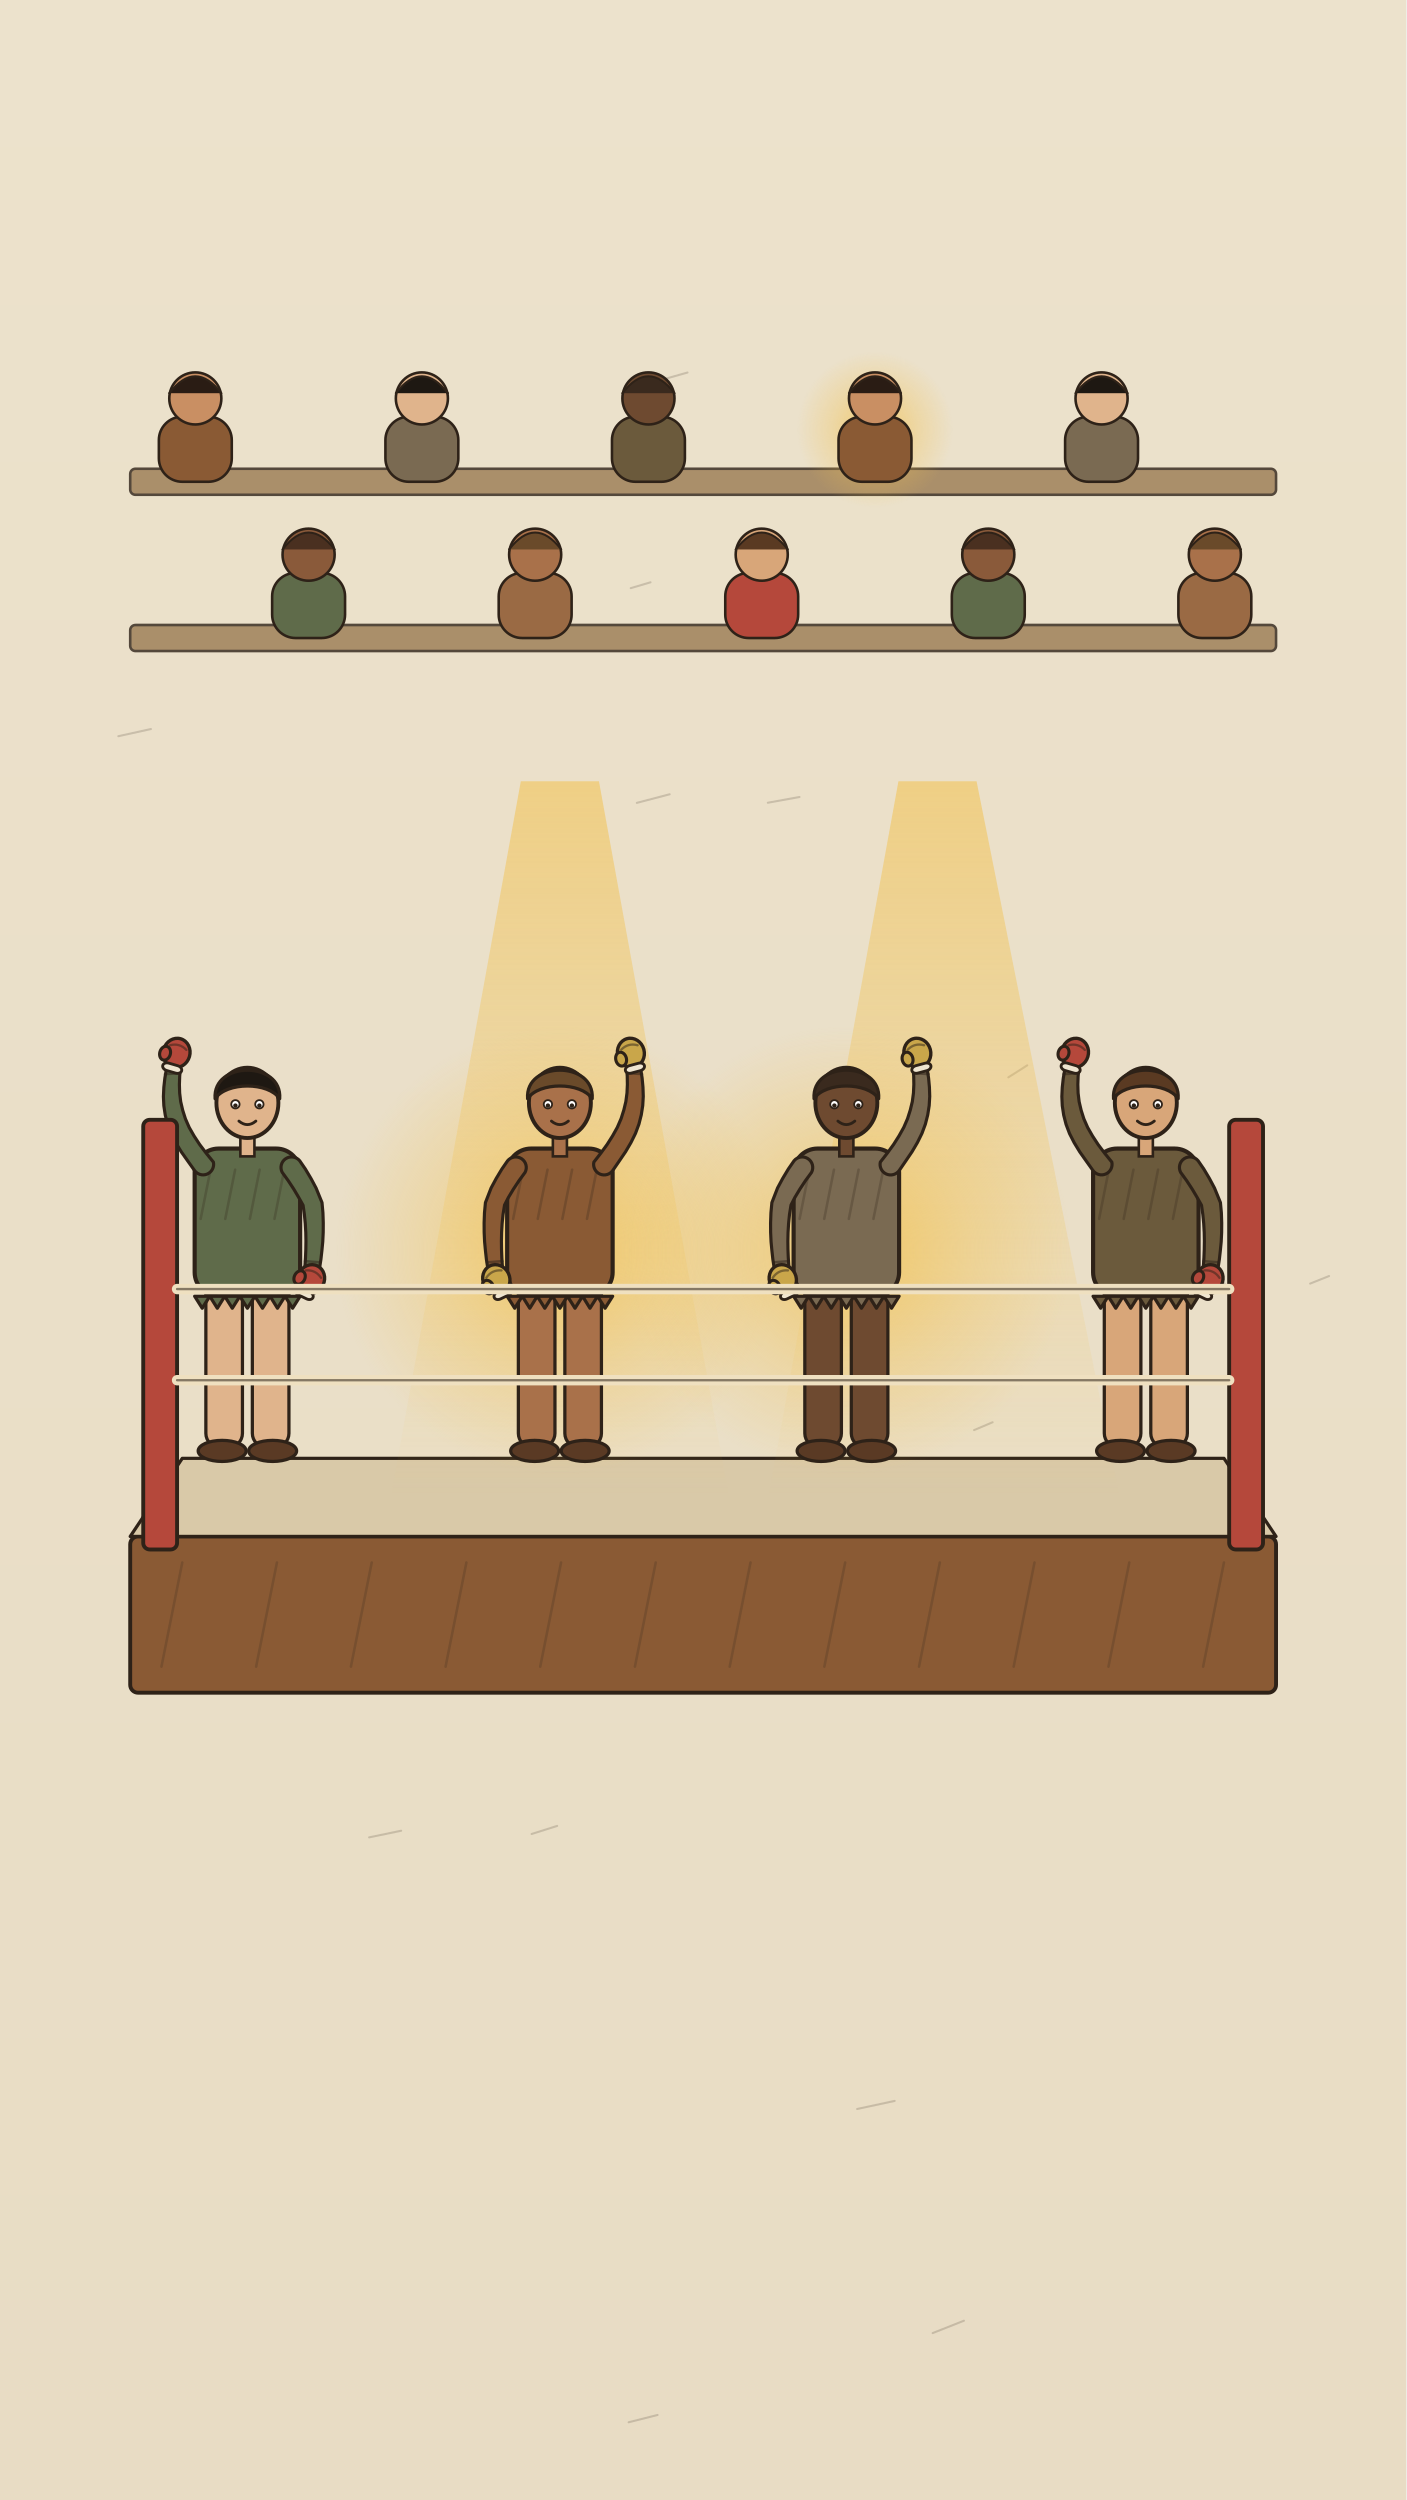
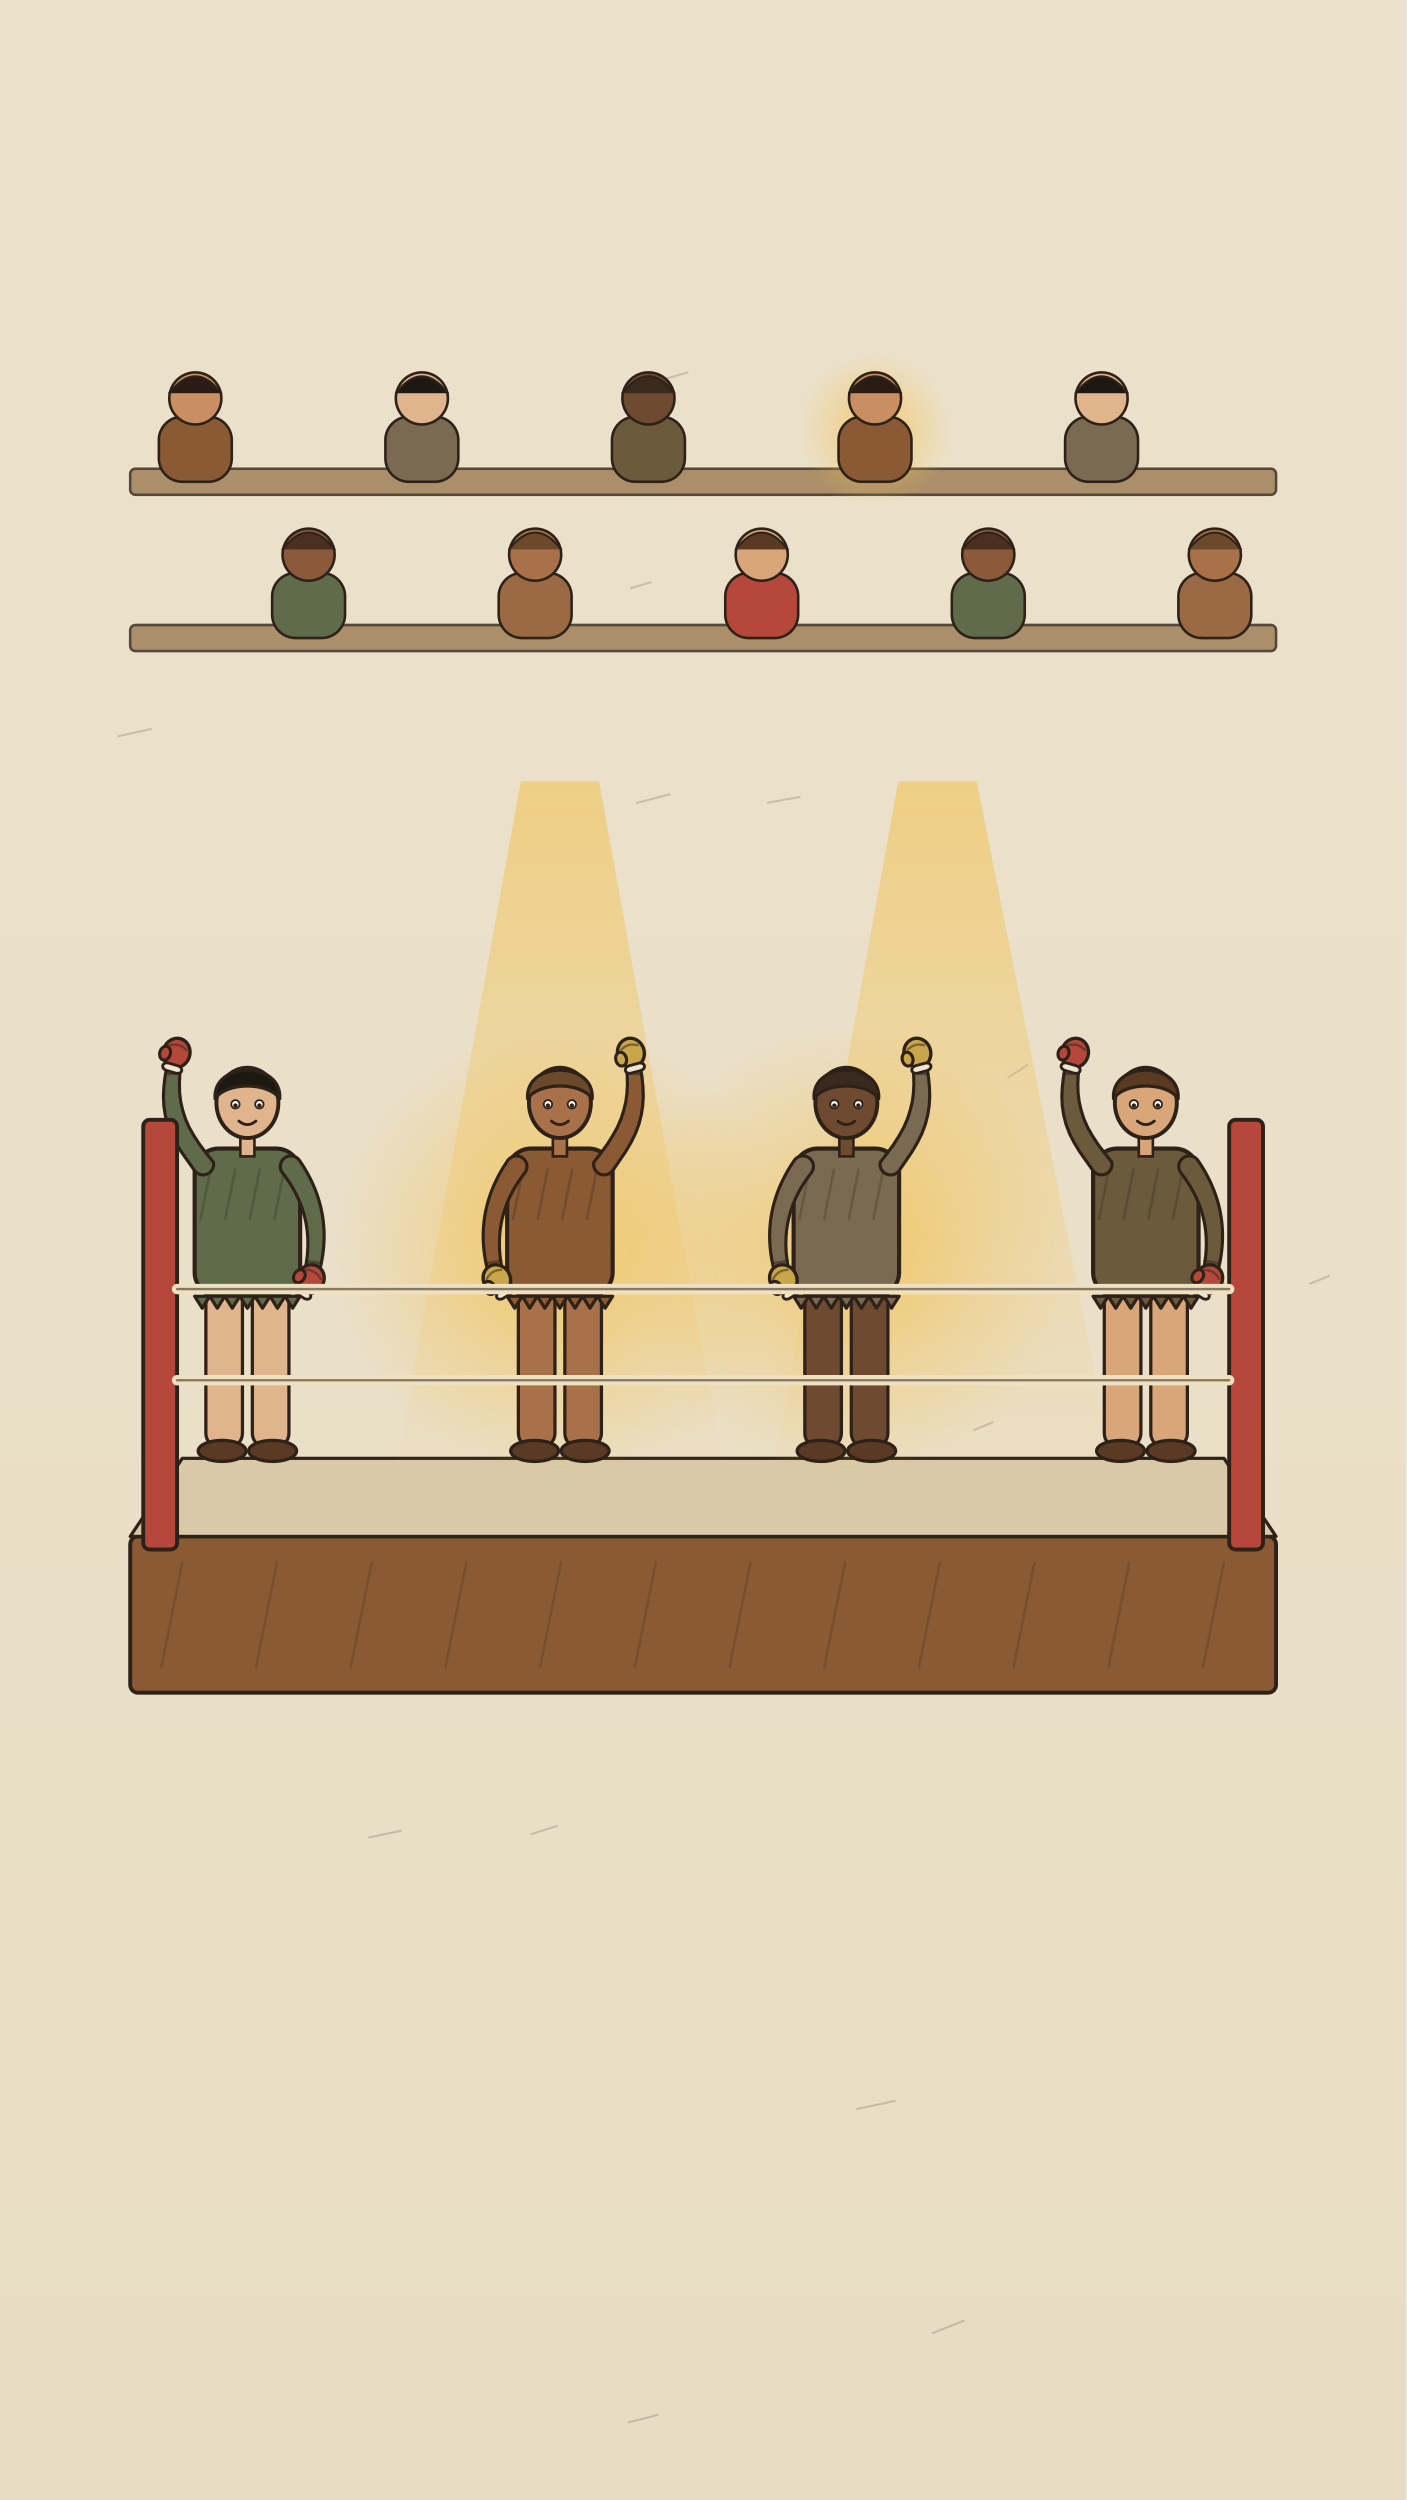
<svg xmlns="http://www.w3.org/2000/svg" viewBox="0 0 1080 1920" width="1080" height="1920">
  <defs>
    <linearGradient id="bg25" x1="0" y1="0" x2="0" y2="1">
      <stop offset="0" stop-color="#ece2cc" />
      <stop offset="1" stop-color="#e8dcc4" />
    </linearGradient>
    <radialGradient id="goldglow">
      <stop offset="0" stop-color="#f2c14e" stop-opacity="0.75" />
      <stop offset="0.55" stop-color="#f2c14e" stop-opacity="0.3" />
      <stop offset="1" stop-color="#f2c14e" stop-opacity="0" />
    </radialGradient>
    <linearGradient id="beam25" x1="0" y1="0" x2="0" y2="1">
      <stop offset="0" stop-color="#f2c14e" stop-opacity="0.55" />
      <stop offset="1" stop-color="#f2c14e" stop-opacity="0" />
    </linearGradient>
  </defs>
  <g id="bg-paper">
    <rect x="0.0" y="0.0" width="1080.0" height="1920.0" rx="0" fill="url(#bg25)" />
    <line x1="489.1" y1="616.6" x2="514.3" y2="610.0" stroke="#2e2218" stroke-width="1.6" stroke-linecap="round" opacity="0.18" />
    <line x1="484.4" y1="451.7" x2="499.6" y2="447.2" stroke="#2e2218" stroke-width="1.6" stroke-linecap="round" opacity="0.18" />
    <line x1="283.5" y1="1411.1" x2="308.1" y2="1406.0" stroke="#2e2218" stroke-width="1.6" stroke-linecap="round" opacity="0.18" />
    <line x1="90.9" y1="565.4" x2="115.9" y2="559.9" stroke="#2e2218" stroke-width="1.6" stroke-linecap="round" opacity="0.18" />
    <line x1="501.4" y1="293.6" x2="528.0" y2="286.1" stroke="#2e2218" stroke-width="1.6" stroke-linecap="round" opacity="0.18" />
    <line x1="482.8" y1="1860.3" x2="505.0" y2="1854.7" stroke="#2e2218" stroke-width="1.6" stroke-linecap="round" opacity="0.18" />
    <line x1="716.3" y1="1791.8" x2="740.3" y2="1782.3" stroke="#2e2218" stroke-width="1.6" stroke-linecap="round" opacity="0.18" />
    <line x1="589.7" y1="616.5" x2="614.0" y2="612.1" stroke="#2e2218" stroke-width="1.6" stroke-linecap="round" opacity="0.18" />
    <line x1="1006.2" y1="985.8" x2="1020.7" y2="980.0" stroke="#2e2218" stroke-width="1.6" stroke-linecap="round" opacity="0.18" />
    <line x1="658.3" y1="1619.7" x2="687.1" y2="1613.5" stroke="#2e2218" stroke-width="1.6" stroke-linecap="round" opacity="0.18" />
    <line x1="917.3" y1="995.0" x2="940.5" y2="985.8" stroke="#2e2218" stroke-width="1.6" stroke-linecap="round" opacity="0.18" />
    <line x1="748.1" y1="1098.3" x2="762.3" y2="1092.3" stroke="#2e2218" stroke-width="1.6" stroke-linecap="round" opacity="0.18" />
    <line x1="774.4" y1="827.4" x2="788.9" y2="818.2" stroke="#2e2218" stroke-width="1.6" stroke-linecap="round" opacity="0.18" />
    <line x1="408.3" y1="1408.5" x2="427.9" y2="1402.3" stroke="#2e2218" stroke-width="1.6" stroke-linecap="round" opacity="0.18" />
  </g>
  <g id="bg-bleachers">
    <rect x="100.0" y="360.0" width="880.0" height="20.0" rx="4" fill="#9a7a52" stroke="#2e2218" stroke-width="2" opacity="0.8" />
    <rect x="100.0" y="480.0" width="880.0" height="20.0" rx="4" fill="#9a7a52" stroke="#2e2218" stroke-width="2" opacity="0.8" />
  </g>
  <g id="spectator-glow">
    <circle cx="672.0" cy="330.0" r="60.0" fill="url(#goldglow)" />
  </g>
  <g id="spectator-crowd">
    <rect x="122.0" y="320.0" width="56.0" height="50.0" rx="18" fill="#8a5a34" stroke="#2e2218" stroke-width="2" />
    <circle cx="150.0" cy="306.0" r="20.0" fill="#c98f63" stroke="#2e2218" stroke-width="2" />
    <path d="M130,302 q20,-26 40,0" fill="#2a1c14" stroke="#2e2218" stroke-width="1.6" stroke-linecap="round" stroke-linejoin="round" />
    <rect x="209.0" y="440.0" width="56.0" height="50.0" rx="18" fill="#5f6b4a" stroke="#2e2218" stroke-width="2" />
    <circle cx="237.0" cy="426.0" r="20.0" fill="#8a5a3a" stroke="#2e2218" stroke-width="2" />
    <path d="M217,422 q20,-26 40,0" fill="#4a3020" stroke="#2e2218" stroke-width="1.6" stroke-linecap="round" stroke-linejoin="round" />
    <rect x="296.0" y="320.0" width="56.0" height="50.0" rx="18" fill="#7a6a52" stroke="#2e2218" stroke-width="2" />
    <circle cx="324.0" cy="306.0" r="20.0" fill="#e0b48c" stroke="#2e2218" stroke-width="2" />
    <path d="M304,302 q20,-26 40,0" fill="#1e1812" stroke="#2e2218" stroke-width="1.6" stroke-linecap="round" stroke-linejoin="round" />
    <rect x="383.0" y="440.0" width="56.0" height="50.0" rx="18" fill="#9a6a44" stroke="#2e2218" stroke-width="2" />
    <circle cx="411.0" cy="426.0" r="20.0" fill="#a9714a" stroke="#2e2218" stroke-width="2" />
    <path d="M391,422 q20,-26 40,0" fill="#6a4a2a" stroke="#2e2218" stroke-width="1.6" stroke-linecap="round" stroke-linejoin="round" />
    <rect x="470.0" y="320.0" width="56.0" height="50.0" rx="18" fill="#6b5a3c" stroke="#2e2218" stroke-width="2" />
    <circle cx="498.0" cy="306.0" r="20.0" fill="#6e4a30" stroke="#2e2218" stroke-width="2" />
    <path d="M478,302 q20,-26 40,0" fill="#3a2a1e" stroke="#2e2218" stroke-width="1.6" stroke-linecap="round" stroke-linejoin="round" />
    <rect x="557.0" y="440.0" width="56.0" height="50.0" rx="18" fill="#b5483b" stroke="#2e2218" stroke-width="2" />
    <circle cx="585.0" cy="426.0" r="20.0" fill="#d8a679" stroke="#2e2218" stroke-width="2" />
    <path d="M565,422 q20,-26 40,0" fill="#5a3a22" stroke="#2e2218" stroke-width="1.6" stroke-linecap="round" stroke-linejoin="round" />
    <rect x="644.0" y="320.0" width="56.0" height="50.0" rx="18" fill="#8a5a34" stroke="#2e2218" stroke-width="2" />
    <circle cx="672.0" cy="306.0" r="20.0" fill="#c98f63" stroke="#2e2218" stroke-width="2" />
    <path d="M652,302 q20,-26 40,0" fill="#2a1c14" stroke="#2e2218" stroke-width="1.6" stroke-linecap="round" stroke-linejoin="round" />
    <rect x="731.0" y="440.0" width="56.0" height="50.0" rx="18" fill="#5f6b4a" stroke="#2e2218" stroke-width="2" />
    <circle cx="759.0" cy="426.0" r="20.0" fill="#8a5a3a" stroke="#2e2218" stroke-width="2" />
    <path d="M739,422 q20,-26 40,0" fill="#4a3020" stroke="#2e2218" stroke-width="1.6" stroke-linecap="round" stroke-linejoin="round" />
    <rect x="818.0" y="320.0" width="56.0" height="50.0" rx="18" fill="#7a6a52" stroke="#2e2218" stroke-width="2" />
    <circle cx="846.0" cy="306.0" r="20.0" fill="#e0b48c" stroke="#2e2218" stroke-width="2" />
    <path d="M826,302 q20,-26 40,0" fill="#1e1812" stroke="#2e2218" stroke-width="1.6" stroke-linecap="round" stroke-linejoin="round" />
    <rect x="905.0" y="440.0" width="56.0" height="50.0" rx="18" fill="#9a6a44" stroke="#2e2218" stroke-width="2" />
    <circle cx="933.0" cy="426.0" r="20.0" fill="#a9714a" stroke="#2e2218" stroke-width="2" />
    <path d="M913,422 q20,-26 40,0" fill="#6a4a2a" stroke="#2e2218" stroke-width="1.6" stroke-linecap="round" stroke-linejoin="round" />
  </g>
  <g id="boxing-ring-floor">
    <rect x="100.0" y="1180.0" width="880.0" height="120.0" rx="6" fill="#8a5a34" stroke="#2e2218" stroke-width="3" />
    <g id="hatching-140-1200">
      <line x1="140.0" y1="1200.0" x2="124.0" y2="1280.0" stroke="#2e2218" stroke-width="2" stroke-linecap="round" opacity="0.2" />
      <line x1="212.7" y1="1200.0" x2="196.7" y2="1280.0" stroke="#2e2218" stroke-width="2" stroke-linecap="round" opacity="0.2" />
      <line x1="285.5" y1="1200.0" x2="269.5" y2="1280.0" stroke="#2e2218" stroke-width="2" stroke-linecap="round" opacity="0.2" />
      <line x1="358.2" y1="1200.0" x2="342.2" y2="1280.0" stroke="#2e2218" stroke-width="2" stroke-linecap="round" opacity="0.2" />
      <line x1="430.9" y1="1200.0" x2="414.9" y2="1280.0" stroke="#2e2218" stroke-width="2" stroke-linecap="round" opacity="0.2" />
      <line x1="503.6" y1="1200.0" x2="487.6" y2="1280.0" stroke="#2e2218" stroke-width="2" stroke-linecap="round" opacity="0.2" />
      <line x1="576.4" y1="1200.0" x2="560.4" y2="1280.0" stroke="#2e2218" stroke-width="2" stroke-linecap="round" opacity="0.2" />
      <line x1="649.1" y1="1200.0" x2="633.1" y2="1280.0" stroke="#2e2218" stroke-width="2" stroke-linecap="round" opacity="0.2" />
      <line x1="721.8" y1="1200.0" x2="705.8" y2="1280.0" stroke="#2e2218" stroke-width="2" stroke-linecap="round" opacity="0.2" />
      <line x1="794.5" y1="1200.0" x2="778.5" y2="1280.0" stroke="#2e2218" stroke-width="2" stroke-linecap="round" opacity="0.2" />
      <line x1="867.3" y1="1200.0" x2="851.3" y2="1280.0" stroke="#2e2218" stroke-width="2" stroke-linecap="round" opacity="0.2" />
      <line x1="940.0" y1="1200.0" x2="924.0" y2="1280.0" stroke="#2e2218" stroke-width="2" stroke-linecap="round" opacity="0.2" />
    </g>
    <path d="M100,1180 L980,1180 L940,1120 L140,1120Z" fill="#d9c9a8" stroke="#2e2218" stroke-width="2.5" stroke-linecap="round" stroke-linejoin="round" />
  </g>
  <g id="mv-fade-spotlight-beam" data-from="0" data-to="1" data-dur="0.8" data-delay="0.7">
    <path d="M400,600 L460,600 L560,1150 L300,1150Z" fill="url(#beam25)" stroke="None" stroke-width="3" stroke-linecap="round" stroke-linejoin="round" />
    <path d="M690,600 L750,600 L860,1150 L590,1150Z" fill="url(#beam25)" stroke="None" stroke-width="3" stroke-linecap="round" stroke-linejoin="round" />
  </g>
  <g id="mv-breathe-boxer-0">
    <rect x="158.1" y="968.5" width="28.1" height="143.1" rx="10.8" fill="#e0b48c" stroke="#2e2218" stroke-width="2.5" />
    <ellipse cx="170.6" cy="1114.3" rx="18.4" ry="8.1" fill="#5a3a24" stroke="#2e2218" stroke-width="2.5" />
    <rect x="193.8" y="968.5" width="28.1" height="143.1" rx="10.8" fill="#e0b48c" stroke="#2e2218" stroke-width="2.5" />
    <ellipse cx="209.4" cy="1114.3" rx="18.4" ry="8.1" fill="#5a3a24" stroke="#2e2218" stroke-width="2.5" />
    <rect x="149.5" y="882.1" width="81.0" height="113.4" rx="18.36" fill="#5f6b4a" stroke="#2e2218" stroke-width="3.2" />
    <path d="M149.5,995.5 L155.3,1004.7 L161.1,995.5 L166.9,1004.7 L172.6,995.5 L178.4,1004.7 L184.2,995.5 L190.0,1004.7 L195.8,995.5 L201.6,1004.7 L207.4,995.5 L213.1,1004.7 L218.9,995.5 L224.7,1004.7 L230.5,995.5 Z" fill="#5f6b4a" stroke="#2e2218" stroke-width="2.5" stroke-linecap="round" stroke-linejoin="round" />
    <g id="hatching-161-898">
      <line x1="161.7" y1="898.3" x2="154.1" y2="936.1" stroke="#2e2218" stroke-width="2" stroke-linecap="round" opacity="0.25" />
      <line x1="180.6" y1="898.3" x2="173.0" y2="936.1" stroke="#2e2218" stroke-width="2" stroke-linecap="round" opacity="0.25" />
      <line x1="199.4" y1="898.3" x2="191.9" y2="936.1" stroke="#2e2218" stroke-width="2" stroke-linecap="round" opacity="0.25" />
      <line x1="218.3" y1="898.3" x2="210.8" y2="936.1" stroke="#2e2218" stroke-width="2" stroke-linecap="round" opacity="0.25" />
    </g>
    <rect x="184.6" y="870.0" width="10.8" height="18.1" rx="0" fill="#e0b48c" stroke="#2e2218" stroke-width="2" />
    <ellipse cx="190.0" cy="847.0" rx="23.8" ry="27.0" fill="#e0b48c" stroke="#2e2218" stroke-width="3" />
    <path d="M165.2,843.8 C163.0,814.6 217.0,814.6 214.8,843.8 C206.2,830.8 173.8,830.8 165.2,843.8Z" fill="#1e1812" stroke="#2e2218" stroke-width="2.5" stroke-linecap="round" stroke-linejoin="round" />
    <g id="mv-blink-boxer0-eyes">
      <circle cx="180.8" cy="848.1" r="3.2" fill="#fff" stroke="#2e2218" stroke-width="1.4" />
      <circle cx="180.8" cy="849.1" r="1.7" fill="#2e2218" />
      <circle cx="199.2" cy="848.1" r="3.2" fill="#fff" stroke="#2e2218" stroke-width="1.4" />
      <circle cx="199.2" cy="849.1" r="1.7" fill="#2e2218" />
    </g>
    <path d="M183.5,861.0 q6.5,5.4 13.0,0" fill="none" stroke="#2e2218" stroke-width="2.2" stroke-linecap="round" stroke-linejoin="round" />
    <g class="mv mv-limb-boxer0-r-1" data-pivot="156.8 895.6">
      <path d="M163.89,892.49 L158.38,885.69 L153.36,879.02 L149.05,872.44 L145.32,865.92 L142.40,859.27 L140.31,852.67 L138.78,846.13 L137.98,839.49 L137.78,832.95 L138.00,826.56 L138.59,820.13 L139.42,813.78 A5.40,5.40 0 0 0 129.09,813.08 L127.79,821.19 L126.61,828.05 L125.83,835.09 L125.50,842.15 L125.83,849.22 L126.91,856.37 L128.72,863.46 L131.41,870.60 L134.96,877.58 L139.24,884.62 L144.21,891.65 L149.30,898.80 A8.10,8.10 0 0 0 163.89,892.49 Z" fill="#5f6b4a" stroke="#2e2218" stroke-width="2.43" stroke-linejoin="round" />
      <path d="M137.96,824.31 L126.69,824.94" stroke="#2e2218" stroke-width="1.94" stroke-linecap="round" opacity=".5" />
      <circle cx="135.29" cy="809.68" r="8.4" fill="#e0b48c" stroke="#2e2218" stroke-width="2.43" />
      <g transform="translate(135.60 808.63) rotate(16.25) translate(-134.00 -808.50)">
        <ellipse cx="134.0" cy="808.5" rx="10.3" ry="11.3" fill="#b5483b" stroke="#2e2218" stroke-width="2.6" />
        <ellipse cx="125.6" cy="811.2" rx="4.1" ry="5.4" fill="#b5483b" stroke="#2e2218" stroke-width="2.4" />
        <path d="M127.6,804.2 q6.5,-3.8 13.0,0" fill="none" stroke="#2e2218" stroke-width="1.8" stroke-linecap="round" stroke-linejoin="round" opacity="0.5" />
        <rect x="126.5" y="817.7" width="15.1" height="5.9" rx="4" fill="#efe5d0" stroke="#2e2218" stroke-width="2.2" />
      </g>
    </g>
-     <g class="mv mv-limb-boxer0-l-1" data-pivot="223.2 895.6">
-       <path d="M216.72,900.36 L221.33,906.72 L225.60,913.23 L229.45,919.72 L232.76,925.65 L233.75,932.63 L234.45,939.65 L234.84,946.52 L234.97,953.17 L234.87,959.68 L234.62,965.93 L234.23,972.02 L233.62,977.97 A5.40,5.40 0 0 0 244.38,979.63 L245.50,973.46 L246.47,967.16 L247.21,960.56 L247.87,953.75 L248.22,946.51 L248.27,939.20 L248.01,931.46 L247.30,923.59 L242.76,912.46 L238.86,905.12 L234.54,897.86 L230.19,891.51 A8.10,8.10 0 0 0 216.72,900.36 Z" fill="#5f6b4a" stroke="#2e2218" stroke-width="2.43" stroke-linejoin="round" />
-       <path d="M234.20,968.54 L246.03,969.48" stroke="#2e2218" stroke-width="1.94" stroke-linecap="round" opacity=".5" />
-       <circle cx="238.34" cy="983.37" r="8.4" fill="#e0b48c" stroke="#2e2218" stroke-width="2.43" />
-       <g transform="translate(238.82 982.38) rotate(25.92) translate(-240.40 -982.10)">
+     <g class="mv mv-limb-boxer0-l-1" data-pivot="223.2 895.6" data-armfixed="1">
+       <path d="M216.66,900.37 L218.47,902.74 L220.17,905.08 L221.81,907.47 L223.41,909.97 L224.90,912.45 L226.31,914.97 L227.64,917.53 L228.89,920.14 L230.05,922.78 L231.12,925.46 L232.09,928.18 L232.97,930.93 L233.76,933.71 L234.46,936.60 L235.04,939.44 L235.53,942.30 L235.91,945.18 L236.19,948.08 L236.37,950.99 L236.45,953.91 L236.44,956.84 L236.33,959.77 L236.13,962.71 L235.84,965.64 L235.44,968.63 L234.97,971.56 L234.42,974.48 L233.77,977.44 A5.40,5.40 0 0 0 244.23,980.16 L245.11,977.04 L245.92,973.83 L246.65,970.60 L247.27,967.40 L247.81,964.12 L248.24,960.81 L248.57,957.49 L248.79,954.15 L248.91,950.79 L248.90,947.43 L248.78,944.07 L248.54,940.71 L248.19,937.35 L247.71,934.00 L247.13,930.75 L246.42,927.45 L245.59,924.16 L244.64,920.91 L243.58,917.68 L242.42,914.50 L241.15,911.36 L239.77,908.26 L238.30,905.21 L236.74,902.20 L235.13,899.32 L233.40,896.41 L231.58,893.56 L229.74,890.83 A8.10,8.10 0 0 0 216.66,900.37Z" fill="#5f6b4a" stroke="#2e2218" stroke-width="2.43" stroke-linejoin="round" />
+       <path d="M235.05,968.45 L246.81,970.08" stroke="#2e2218" stroke-width="1.94" stroke-linecap="round" opacity=".5" />
+       <circle cx="237.83" cy="983.27" r="8.4" fill="#e0b48c" stroke="#2e2218" stroke-width="2.43" />
+       <g transform="translate(238.42 982.34) rotate(32.32) translate(-240.40 -982.10)">
        <ellipse cx="240.4" cy="982.1" rx="10.3" ry="11.3" fill="#b5483b" stroke="#2e2218" stroke-width="2.6" />
        <ellipse cx="232.0" cy="984.8" rx="4.1" ry="5.4" fill="#b5483b" stroke="#2e2218" stroke-width="2.4" />
        <path d="M233.9,977.8 q6.5,-3.8 13.0,0" fill="none" stroke="#2e2218" stroke-width="1.8" stroke-linecap="round" stroke-linejoin="round" opacity="0.5" />
        <rect x="232.9" y="991.3" width="15.1" height="5.9" rx="4" fill="#efe5d0" stroke="#2e2218" stroke-width="2.2" />
      </g>
    </g>
  </g>
  <g id="mv-breathe-boxer-1">
    <circle cx="430.0" cy="960.4" r="172.8" fill="url(#goldglow)" />
    <rect x="398.1" y="968.5" width="28.1" height="143.1" rx="10.8" fill="#a9714a" stroke="#2e2218" stroke-width="2.5" />
    <ellipse cx="410.6" cy="1114.3" rx="18.4" ry="8.1" fill="#5a3a24" stroke="#2e2218" stroke-width="2.5" />
    <rect x="433.8" y="968.5" width="28.1" height="143.1" rx="10.8" fill="#a9714a" stroke="#2e2218" stroke-width="2.5" />
    <ellipse cx="449.4" cy="1114.3" rx="18.4" ry="8.1" fill="#5a3a24" stroke="#2e2218" stroke-width="2.5" />
    <rect x="389.5" y="882.1" width="81.0" height="113.4" rx="18.36" fill="#8a5a34" stroke="#2e2218" stroke-width="3.2" />
    <path d="M389.5,995.5 L395.3,1004.7 L401.1,995.5 L406.9,1004.7 L412.6,995.5 L418.4,1004.7 L424.2,995.5 L430.0,1004.7 L435.8,995.5 L441.6,1004.7 L447.4,995.5 L453.1,1004.7 L458.9,995.5 L464.7,1004.7 L470.5,995.5 Z" fill="#8a5a34" stroke="#2e2218" stroke-width="2.5" stroke-linecap="round" stroke-linejoin="round" />
    <g id="hatching-401-898">
      <line x1="401.6" y1="898.3" x2="394.1" y2="936.1" stroke="#2e2218" stroke-width="2" stroke-linecap="round" opacity="0.25" />
      <line x1="420.5" y1="898.3" x2="413.0" y2="936.1" stroke="#2e2218" stroke-width="2" stroke-linecap="round" opacity="0.25" />
      <line x1="439.4" y1="898.3" x2="431.9" y2="936.1" stroke="#2e2218" stroke-width="2" stroke-linecap="round" opacity="0.25" />
      <line x1="458.3" y1="898.3" x2="450.8" y2="936.1" stroke="#2e2218" stroke-width="2" stroke-linecap="round" opacity="0.25" />
    </g>
    <rect x="424.6" y="870.0" width="10.8" height="18.1" rx="0" fill="#a9714a" stroke="#2e2218" stroke-width="2" />
    <ellipse cx="430.0" cy="847.0" rx="23.8" ry="27.0" fill="#a9714a" stroke="#2e2218" stroke-width="3" />
    <path d="M405.2,843.8 C403.0,814.6 457.0,814.6 454.8,843.8 C446.2,830.8 413.8,830.8 405.2,843.8Z" fill="#6a4a2a" stroke="#2e2218" stroke-width="2.5" stroke-linecap="round" stroke-linejoin="round" />
    <g id="mv-blink-boxer1-eyes">
      <circle cx="420.8" cy="848.1" r="3.2" fill="#fff" stroke="#2e2218" stroke-width="1.4" />
      <circle cx="420.8" cy="849.1" r="1.7" fill="#2e2218" />
      <circle cx="439.2" cy="848.1" r="3.2" fill="#fff" stroke="#2e2218" stroke-width="1.4" />
      <circle cx="439.2" cy="849.1" r="1.7" fill="#2e2218" />
    </g>
    <path d="M423.5,861.0 q6.5,5.4 13.0,0" fill="none" stroke="#2e2218" stroke-width="2.2" stroke-linecap="round" stroke-linejoin="round" />
-     <g class="mv mv-limb-boxer1-r-1" data-pivot="396.8 895.6">
-       <path d="M389.81,891.51 L385.45,897.81 L381.10,905.05 L377.16,912.38 L372.81,923.60 L372.08,931.47 L371.80,939.19 L371.84,946.50 L372.18,953.74 L372.82,960.54 L373.55,967.15 L374.51,973.44 L375.62,979.62 A5.40,5.40 0 0 0 386.38,977.98 L385.79,972.03 L385.40,965.94 L385.16,959.69 L385.08,953.18 L385.22,946.54 L385.63,939.67 L386.34,932.66 L387.49,925.47 L390.43,919.70 L394.32,913.22 L398.61,906.73 L403.26,900.39 A8.10,8.10 0 0 0 389.81,891.51 Z" fill="#8a5a34" stroke="#2e2218" stroke-width="2.43" stroke-linejoin="round" />
-       <path d="M373.99,969.46 L385.82,968.56" stroke="#2e2218" stroke-width="1.94" stroke-linecap="round" opacity=".5" />
-       <circle cx="381.66" cy="983.37" r="8.4" fill="#a9714a" stroke="#2e2218" stroke-width="2.43" />
-       <g transform="translate(381.18 982.38) rotate(-25.81) translate(-379.60 -982.10)">
+     <g class="mv mv-limb-boxer1-r-1" data-pivot="396.8 895.6" data-armfixed="1">
+       <path d="M390.26,890.83 L388.42,893.56 L386.60,896.41 L384.87,899.32 L383.26,902.20 L381.70,905.21 L380.23,908.26 L378.85,911.36 L377.58,914.50 L376.42,917.68 L375.36,920.91 L374.41,924.16 L373.58,927.45 L372.87,930.75 L372.29,934.00 L371.81,937.35 L371.46,940.71 L371.22,944.07 L371.10,947.43 L371.09,950.79 L371.21,954.15 L371.43,957.49 L371.76,960.81 L372.19,964.12 L372.73,967.40 L373.35,970.60 L374.08,973.83 L374.89,977.04 L375.77,980.16 A5.40,5.40 0 0 0 386.23,977.44 L385.58,974.48 L385.03,971.56 L384.56,968.63 L384.16,965.64 L383.87,962.71 L383.67,959.77 L383.56,956.84 L383.55,953.91 L383.63,950.99 L383.81,948.08 L384.09,945.18 L384.47,942.30 L384.96,939.44 L385.54,936.60 L386.24,933.71 L387.03,930.93 L387.91,928.18 L388.88,925.46 L389.95,922.78 L391.11,920.14 L392.36,917.53 L393.69,914.97 L395.10,912.45 L396.59,909.97 L398.19,907.47 L399.83,905.08 L401.53,902.74 L403.34,900.37 A8.10,8.10 0 0 0 390.26,890.83Z" fill="#8a5a34" stroke="#2e2218" stroke-width="2.43" stroke-linejoin="round" />
+       <path d="M373.19,970.07 L384.94,968.45" stroke="#2e2218" stroke-width="1.94" stroke-linecap="round" opacity=".5" />
+       <circle cx="382.18" cy="983.26" r="8.4" fill="#a9714a" stroke="#2e2218" stroke-width="2.43" />
+       <g transform="translate(381.59 982.34) rotate(-32.37) translate(-379.60 -982.10)">
        <ellipse cx="379.6" cy="982.1" rx="10.3" ry="11.3" fill="#c9a64a" stroke="#2e2218" stroke-width="2.6" />
        <ellipse cx="371.2" cy="984.8" rx="4.1" ry="5.4" fill="#c9a64a" stroke="#2e2218" stroke-width="2.4" />
        <path d="M373.1,977.8 q6.5,-3.8 13.0,0" fill="none" stroke="#2e2218" stroke-width="1.8" stroke-linecap="round" stroke-linejoin="round" opacity="0.5" />
        <rect x="372.0" y="991.3" width="15.1" height="5.9" rx="4" fill="#efe5d0" stroke="#2e2218" stroke-width="2.2" />
      </g>
    </g>
    <g class="mv mv-limb-boxer1-l-1" data-pivot="463.2 895.6">
      <path d="M470.70,898.80 L475.63,891.60 L480.44,884.53 L484.59,877.46 L488.05,870.45 L490.70,863.30 L492.50,856.20 L493.62,849.07 L494.03,842.02 L493.80,834.99 L493.15,827.99 L492.10,821.16 L490.93,813.20 A5.40,5.40 0 0 0 480.56,813.77 L481.26,820.09 L481.72,826.49 L481.83,832.85 L481.54,839.35 L480.67,845.98 L479.10,852.50 L477.01,859.10 L474.13,865.77 L470.48,872.31 L466.29,878.93 L461.42,885.64 L456.09,892.48 A8.10,8.10 0 0 0 470.70,898.80 Z" fill="#8a5a34" stroke="#2e2218" stroke-width="2.43" stroke-linejoin="round" />
      <path d="M493.13,824.89 L481.81,824.25" stroke="#2e2218" stroke-width="1.94" stroke-linecap="round" opacity=".5" />
      <circle cx="484.81" cy="809.66" r="8.4" fill="#a9714a" stroke="#2e2218" stroke-width="2.43" />
      <g transform="translate(484.52 808.60) rotate(-15.04) translate(-486.00 -808.50)">
        <ellipse cx="486.0" cy="808.5" rx="10.3" ry="11.3" fill="#c9a64a" stroke="#2e2218" stroke-width="2.6" />
        <ellipse cx="477.5" cy="811.2" rx="4.1" ry="5.4" fill="#c9a64a" stroke="#2e2218" stroke-width="2.4" />
        <path d="M479.5,804.2 q6.5,-3.8 13.0,0" fill="none" stroke="#2e2218" stroke-width="1.8" stroke-linecap="round" stroke-linejoin="round" opacity="0.5" />
        <rect x="478.4" y="817.7" width="15.1" height="5.9" rx="4" fill="#efe5d0" stroke="#2e2218" stroke-width="2.2" />
      </g>
    </g>
  </g>
  <g id="mv-breathe-boxer-2">
    <circle cx="650.0" cy="960.4" r="172.8" fill="url(#goldglow)" />
    <rect x="618.1" y="968.5" width="28.1" height="143.1" rx="10.8" fill="#6e4a30" stroke="#2e2218" stroke-width="2.5" />
    <ellipse cx="630.6" cy="1114.3" rx="18.4" ry="8.1" fill="#5a3a24" stroke="#2e2218" stroke-width="2.5" />
    <rect x="653.8" y="968.5" width="28.1" height="143.1" rx="10.8" fill="#6e4a30" stroke="#2e2218" stroke-width="2.5" />
    <ellipse cx="669.4" cy="1114.3" rx="18.4" ry="8.1" fill="#5a3a24" stroke="#2e2218" stroke-width="2.5" />
    <rect x="609.5" y="882.1" width="81.0" height="113.4" rx="18.36" fill="#7a6a52" stroke="#2e2218" stroke-width="3.2" />
    <path d="M609.5,995.5 L615.3,1004.7 L621.1,995.5 L626.9,1004.7 L632.6,995.5 L638.4,1004.7 L644.2,995.5 L650.0,1004.7 L655.8,995.5 L661.6,1004.7 L667.4,995.5 L673.1,1004.7 L678.9,995.5 L684.7,1004.7 L690.5,995.5 Z" fill="#7a6a52" stroke="#2e2218" stroke-width="2.5" stroke-linecap="round" stroke-linejoin="round" />
    <g id="hatching-621-898">
      <line x1="621.6" y1="898.3" x2="614.1" y2="936.1" stroke="#2e2218" stroke-width="2" stroke-linecap="round" opacity="0.25" />
      <line x1="640.5" y1="898.3" x2="633.0" y2="936.1" stroke="#2e2218" stroke-width="2" stroke-linecap="round" opacity="0.25" />
      <line x1="659.4" y1="898.3" x2="651.9" y2="936.1" stroke="#2e2218" stroke-width="2" stroke-linecap="round" opacity="0.25" />
      <line x1="678.4" y1="898.3" x2="670.8" y2="936.1" stroke="#2e2218" stroke-width="2" stroke-linecap="round" opacity="0.25" />
    </g>
    <rect x="644.6" y="870.0" width="10.8" height="18.1" rx="0" fill="#6e4a30" stroke="#2e2218" stroke-width="2" />
    <ellipse cx="650.0" cy="847.0" rx="23.8" ry="27.0" fill="#6e4a30" stroke="#2e2218" stroke-width="3" />
    <path d="M625.2,843.8 C623.0,814.6 677.0,814.6 674.8,843.8 C666.2,830.8 633.8,830.8 625.2,843.8Z" fill="#3a2a1e" stroke="#2e2218" stroke-width="2.5" stroke-linecap="round" stroke-linejoin="round" />
    <g id="mv-blink-boxer2-eyes">
      <circle cx="640.8" cy="848.1" r="3.2" fill="#fff" stroke="#2e2218" stroke-width="1.4" />
      <circle cx="640.8" cy="849.1" r="1.7" fill="#2e2218" />
      <circle cx="659.2" cy="848.1" r="3.2" fill="#fff" stroke="#2e2218" stroke-width="1.4" />
      <circle cx="659.2" cy="849.1" r="1.7" fill="#2e2218" />
    </g>
    <path d="M643.5,861.0 q6.5,5.4 13.0,0" fill="none" stroke="#2e2218" stroke-width="2.2" stroke-linecap="round" stroke-linejoin="round" />
-     <g class="mv mv-limb-boxer2-r-1" data-pivot="616.8 895.6">
-       <path d="M609.81,891.51 L605.45,897.81 L601.10,905.05 L597.16,912.38 L592.81,923.60 L592.08,931.47 L591.80,939.19 L591.84,946.50 L592.18,953.74 L592.82,960.54 L593.55,967.15 L594.51,973.44 L595.62,979.62 A5.40,5.40 0 0 0 606.38,977.98 L605.79,972.03 L605.40,965.94 L605.16,959.69 L605.08,953.18 L605.22,946.54 L605.63,939.67 L606.34,932.66 L607.49,925.47 L610.43,919.70 L614.32,913.22 L618.61,906.73 L623.26,900.39 A8.10,8.10 0 0 0 609.81,891.51 Z" fill="#7a6a52" stroke="#2e2218" stroke-width="2.43" stroke-linejoin="round" />
-       <path d="M593.99,969.46 L605.82,968.56" stroke="#2e2218" stroke-width="1.94" stroke-linecap="round" opacity=".5" />
-       <circle cx="601.66" cy="983.37" r="8.4" fill="#6e4a30" stroke="#2e2218" stroke-width="2.43" />
-       <g transform="translate(601.18 982.38) rotate(-25.81) translate(-599.60 -982.10)">
+     <g class="mv mv-limb-boxer2-r-1" data-pivot="616.8 895.6" data-armfixed="1">
+       <path d="M610.26,890.83 L608.42,893.56 L606.60,896.41 L604.87,899.32 L603.26,902.20 L601.70,905.21 L600.23,908.26 L598.85,911.36 L597.58,914.50 L596.42,917.68 L595.36,920.91 L594.41,924.16 L593.58,927.45 L592.87,930.75 L592.29,934.00 L591.81,937.35 L591.46,940.71 L591.22,944.07 L591.10,947.43 L591.09,950.79 L591.21,954.15 L591.43,957.49 L591.76,960.81 L592.19,964.12 L592.73,967.40 L593.35,970.60 L594.08,973.83 L594.89,977.04 L595.77,980.16 A5.40,5.40 0 0 0 606.23,977.44 L605.58,974.48 L605.03,971.56 L604.56,968.63 L604.16,965.64 L603.87,962.71 L603.67,959.77 L603.56,956.84 L603.55,953.91 L603.63,950.99 L603.81,948.08 L604.09,945.18 L604.47,942.30 L604.96,939.44 L605.54,936.60 L606.24,933.71 L607.03,930.93 L607.91,928.18 L608.88,925.46 L609.95,922.78 L611.11,920.14 L612.36,917.53 L613.69,914.97 L615.10,912.45 L616.59,909.97 L618.19,907.47 L619.83,905.08 L621.53,902.74 L623.34,900.37 A8.10,8.10 0 0 0 610.26,890.83Z" fill="#7a6a52" stroke="#2e2218" stroke-width="2.43" stroke-linejoin="round" />
+       <path d="M593.19,970.07 L604.94,968.45" stroke="#2e2218" stroke-width="1.94" stroke-linecap="round" opacity=".5" />
+       <circle cx="602.18" cy="983.26" r="8.4" fill="#6e4a30" stroke="#2e2218" stroke-width="2.43" />
+       <g transform="translate(601.59 982.34) rotate(-32.37) translate(-599.60 -982.10)">
        <ellipse cx="599.6" cy="982.1" rx="10.3" ry="11.3" fill="#c9a64a" stroke="#2e2218" stroke-width="2.6" />
        <ellipse cx="591.2" cy="984.8" rx="4.1" ry="5.4" fill="#c9a64a" stroke="#2e2218" stroke-width="2.4" />
        <path d="M593.1,977.8 q6.5,-3.8 13.0,0" fill="none" stroke="#2e2218" stroke-width="1.8" stroke-linecap="round" stroke-linejoin="round" opacity="0.5" />
        <rect x="592.0" y="991.3" width="15.1" height="5.9" rx="4" fill="#efe5d0" stroke="#2e2218" stroke-width="2.2" />
      </g>
    </g>
    <g class="mv mv-limb-boxer2-l-1" data-pivot="683.2 895.6">
      <path d="M690.70,898.80 L695.63,891.60 L700.44,884.53 L704.59,877.46 L708.05,870.45 L710.70,863.30 L712.50,856.20 L713.62,849.07 L714.03,842.02 L713.80,834.99 L713.15,827.99 L712.10,821.16 L710.93,813.20 A5.40,5.40 0 0 0 700.56,813.77 L701.26,820.09 L701.72,826.49 L701.83,832.85 L701.54,839.35 L700.67,845.98 L699.10,852.50 L697.01,859.10 L694.13,865.77 L690.48,872.31 L686.29,878.93 L681.42,885.64 L676.09,892.48 A8.10,8.10 0 0 0 690.70,898.80 Z" fill="#7a6a52" stroke="#2e2218" stroke-width="2.43" stroke-linejoin="round" />
      <path d="M713.13,824.89 L701.81,824.25" stroke="#2e2218" stroke-width="1.94" stroke-linecap="round" opacity=".5" />
      <circle cx="704.81" cy="809.66" r="8.4" fill="#6e4a30" stroke="#2e2218" stroke-width="2.43" />
      <g transform="translate(704.52 808.60) rotate(-15.04) translate(-706.00 -808.50)">
        <ellipse cx="706.0" cy="808.5" rx="10.3" ry="11.3" fill="#c9a64a" stroke="#2e2218" stroke-width="2.6" />
        <ellipse cx="697.5" cy="811.2" rx="4.1" ry="5.4" fill="#c9a64a" stroke="#2e2218" stroke-width="2.4" />
        <path d="M699.5,804.2 q6.5,-3.8 13.0,0" fill="none" stroke="#2e2218" stroke-width="1.8" stroke-linecap="round" stroke-linejoin="round" opacity="0.5" />
        <rect x="698.4" y="817.7" width="15.1" height="5.9" rx="4" fill="#efe5d0" stroke="#2e2218" stroke-width="2.2" />
      </g>
    </g>
  </g>
  <g id="mv-breathe-boxer-3">
    <rect x="848.1" y="968.5" width="28.1" height="143.1" rx="10.8" fill="#d8a679" stroke="#2e2218" stroke-width="2.5" />
    <ellipse cx="860.6" cy="1114.3" rx="18.4" ry="8.1" fill="#5a3a24" stroke="#2e2218" stroke-width="2.5" />
    <rect x="883.8" y="968.5" width="28.1" height="143.1" rx="10.8" fill="#d8a679" stroke="#2e2218" stroke-width="2.5" />
    <ellipse cx="899.4" cy="1114.3" rx="18.4" ry="8.1" fill="#5a3a24" stroke="#2e2218" stroke-width="2.5" />
    <rect x="839.5" y="882.1" width="81.0" height="113.4" rx="18.36" fill="#6b5a3c" stroke="#2e2218" stroke-width="3.2" />
    <path d="M839.5,995.5 L845.3,1004.7 L851.1,995.5 L856.9,1004.7 L862.6,995.5 L868.4,1004.7 L874.2,995.5 L880.0,1004.7 L885.8,995.5 L891.6,1004.7 L897.4,995.5 L903.1,1004.7 L908.9,995.5 L914.7,1004.7 L920.5,995.5 Z" fill="#6b5a3c" stroke="#2e2218" stroke-width="2.5" stroke-linecap="round" stroke-linejoin="round" />
    <g id="hatching-851-898">
      <line x1="851.6" y1="898.3" x2="844.1" y2="936.1" stroke="#2e2218" stroke-width="2" stroke-linecap="round" opacity="0.25" />
      <line x1="870.5" y1="898.3" x2="863.0" y2="936.1" stroke="#2e2218" stroke-width="2" stroke-linecap="round" opacity="0.25" />
      <line x1="889.4" y1="898.3" x2="881.9" y2="936.1" stroke="#2e2218" stroke-width="2" stroke-linecap="round" opacity="0.25" />
      <line x1="908.4" y1="898.3" x2="900.8" y2="936.1" stroke="#2e2218" stroke-width="2" stroke-linecap="round" opacity="0.25" />
    </g>
    <rect x="874.6" y="870.0" width="10.8" height="18.1" rx="0" fill="#d8a679" stroke="#2e2218" stroke-width="2" />
    <ellipse cx="880.0" cy="847.0" rx="23.8" ry="27.0" fill="#d8a679" stroke="#2e2218" stroke-width="3" />
    <path d="M855.2,843.8 C853.0,814.6 907.0,814.6 904.8,843.8 C896.2,830.8 863.8,830.8 855.2,843.8Z" fill="#5a3a22" stroke="#2e2218" stroke-width="2.5" stroke-linecap="round" stroke-linejoin="round" />
    <g id="mv-blink-boxer3-eyes">
      <circle cx="870.8" cy="848.1" r="3.2" fill="#fff" stroke="#2e2218" stroke-width="1.4" />
      <circle cx="870.8" cy="849.1" r="1.7" fill="#2e2218" />
      <circle cx="889.2" cy="848.1" r="3.2" fill="#fff" stroke="#2e2218" stroke-width="1.4" />
      <circle cx="889.2" cy="849.1" r="1.7" fill="#2e2218" />
    </g>
    <path d="M873.5,861.0 q6.5,5.4 13.0,0" fill="none" stroke="#2e2218" stroke-width="2.2" stroke-linecap="round" stroke-linejoin="round" />
    <g class="mv mv-limb-boxer3-r-1" data-pivot="846.8 895.6">
      <path d="M853.89,892.49 L848.38,885.69 L843.36,879.02 L839.05,872.44 L835.32,865.92 L832.40,859.27 L830.31,852.67 L828.78,846.13 L827.98,839.49 L827.78,832.95 L828.00,826.56 L828.59,820.13 L829.42,813.78 A5.40,5.40 0 0 0 819.09,813.08 L817.79,821.19 L816.61,828.05 L815.83,835.09 L815.50,842.15 L815.83,849.22 L816.91,856.37 L818.72,863.46 L821.41,870.60 L824.96,877.58 L829.24,884.62 L834.21,891.65 L839.30,898.80 A8.10,8.10 0 0 0 853.89,892.49 Z" fill="#6b5a3c" stroke="#2e2218" stroke-width="2.43" stroke-linejoin="round" />
      <path d="M827.96,824.31 L816.69,824.94" stroke="#2e2218" stroke-width="1.94" stroke-linecap="round" opacity=".5" />
      <circle cx="825.29" cy="809.68" r="8.4" fill="#d8a679" stroke="#2e2218" stroke-width="2.43" />
      <g transform="translate(825.60 808.63) rotate(16.25) translate(-824.00 -808.50)">
        <ellipse cx="824.0" cy="808.5" rx="10.3" ry="11.3" fill="#b5483b" stroke="#2e2218" stroke-width="2.6" />
        <ellipse cx="815.6" cy="811.2" rx="4.1" ry="5.4" fill="#b5483b" stroke="#2e2218" stroke-width="2.4" />
        <path d="M817.6,804.2 q6.5,-3.8 13.0,0" fill="none" stroke="#2e2218" stroke-width="1.8" stroke-linecap="round" stroke-linejoin="round" opacity="0.5" />
        <rect x="816.5" y="817.7" width="15.1" height="5.9" rx="4" fill="#efe5d0" stroke="#2e2218" stroke-width="2.2" />
      </g>
    </g>
-     <g class="mv mv-limb-boxer3-l-1" data-pivot="913.2 895.6">
-       <path d="M906.72,900.36 L911.33,906.72 L915.60,913.23 L919.45,919.72 L922.76,925.66 L923.75,932.63 L924.45,939.65 L924.84,946.52 L924.97,953.17 L924.87,959.68 L924.62,965.93 L924.23,972.02 L923.62,977.97 A5.40,5.40 0 0 0 934.38,979.63 L935.50,973.46 L936.47,967.16 L937.21,960.56 L937.87,953.75 L938.22,946.51 L938.27,939.20 L938.01,931.46 L937.30,923.59 L932.76,912.46 L928.86,905.12 L924.54,897.86 L920.19,891.51 A8.10,8.10 0 0 0 906.72,900.36 Z" fill="#6b5a3c" stroke="#2e2218" stroke-width="2.43" stroke-linejoin="round" />
-       <path d="M924.20,968.54 L936.03,969.48" stroke="#2e2218" stroke-width="1.94" stroke-linecap="round" opacity=".5" />
-       <circle cx="928.34" cy="983.37" r="8.4" fill="#d8a679" stroke="#2e2218" stroke-width="2.43" />
-       <g transform="translate(928.82 982.38) rotate(25.92) translate(-930.40 -982.10)">
+     <g class="mv mv-limb-boxer3-l-1" data-pivot="913.2 895.6" data-armfixed="1">
+       <path d="M906.66,900.37 L908.47,902.74 L910.17,905.08 L911.81,907.47 L913.41,909.97 L914.90,912.45 L916.31,914.97 L917.64,917.53 L918.89,920.14 L920.05,922.78 L921.12,925.46 L922.09,928.18 L922.97,930.93 L923.76,933.71 L924.46,936.60 L925.04,939.44 L925.53,942.30 L925.91,945.18 L926.19,948.08 L926.37,950.99 L926.45,953.91 L926.44,956.84 L926.33,959.77 L926.13,962.71 L925.84,965.64 L925.44,968.63 L924.97,971.56 L924.42,974.48 L923.77,977.44 A5.40,5.40 0 0 0 934.23,980.16 L935.11,977.04 L935.92,973.83 L936.65,970.60 L937.27,967.40 L937.81,964.12 L938.24,960.81 L938.57,957.49 L938.79,954.15 L938.91,950.79 L938.90,947.43 L938.78,944.07 L938.54,940.71 L938.19,937.35 L937.71,934.00 L937.13,930.75 L936.42,927.45 L935.59,924.16 L934.64,920.91 L933.58,917.68 L932.42,914.50 L931.15,911.36 L929.77,908.26 L928.30,905.21 L926.74,902.20 L925.13,899.32 L923.40,896.41 L921.58,893.56 L919.74,890.83 A8.10,8.10 0 0 0 906.66,900.37Z" fill="#6b5a3c" stroke="#2e2218" stroke-width="2.43" stroke-linejoin="round" />
+       <path d="M925.05,968.45 L936.81,970.08" stroke="#2e2218" stroke-width="1.94" stroke-linecap="round" opacity=".5" />
+       <circle cx="927.83" cy="983.27" r="8.4" fill="#d8a679" stroke="#2e2218" stroke-width="2.43" />
+       <g transform="translate(928.42 982.34) rotate(32.32) translate(-930.40 -982.10)">
        <ellipse cx="930.4" cy="982.1" rx="10.3" ry="11.3" fill="#b5483b" stroke="#2e2218" stroke-width="2.6" />
        <ellipse cx="922.0" cy="984.8" rx="4.1" ry="5.4" fill="#b5483b" stroke="#2e2218" stroke-width="2.4" />
        <path d="M923.9,977.8 q6.5,-3.8 13.0,0" fill="none" stroke="#2e2218" stroke-width="1.8" stroke-linecap="round" stroke-linejoin="round" opacity="0.5" />
        <rect x="922.9" y="991.3" width="15.1" height="5.9" rx="4" fill="#efe5d0" stroke="#2e2218" stroke-width="2.2" />
      </g>
    </g>
  </g>
  <g id="ring-ropes">
    <rect x="110.0" y="860.0" width="26.0" height="330.0" rx="5" fill="#b5483b" stroke="#2e2218" stroke-width="3" />
    <rect x="944.0" y="860.0" width="26.0" height="330.0" rx="5" fill="#b5483b" stroke="#2e2218" stroke-width="3" />
    <line x1="136.0" y1="990.0" x2="944.0" y2="990.0" stroke="#efe0c0" stroke-width="8" stroke-linecap="round" />
    <line x1="136.0" y1="990.0" x2="944.0" y2="990.0" stroke="#2e2218" stroke-width="1.8" stroke-linecap="round" opacity="0.55" />
    <line x1="136.0" y1="1060.0" x2="944.0" y2="1060.0" stroke="#efe0c0" stroke-width="8" stroke-linecap="round" />
    <line x1="136.0" y1="1060.0" x2="944.0" y2="1060.0" stroke="#2e2218" stroke-width="1.8" stroke-linecap="round" opacity="0.55" />
  </g>
</svg>
